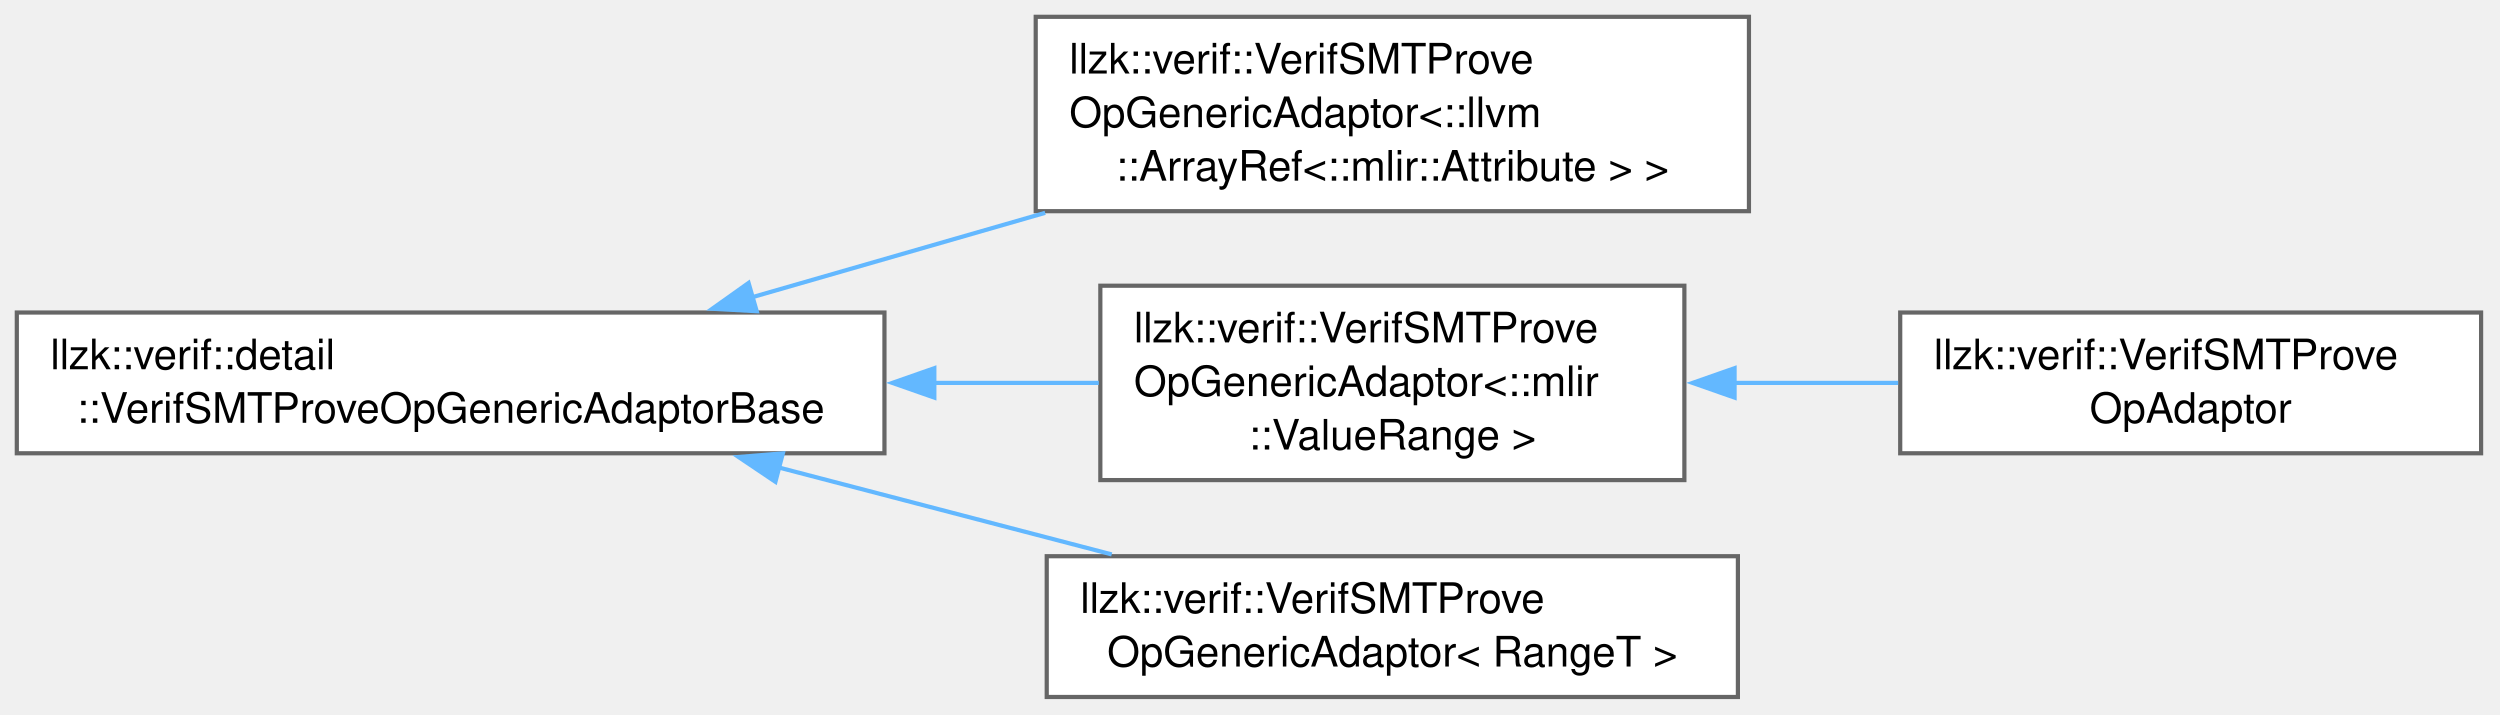
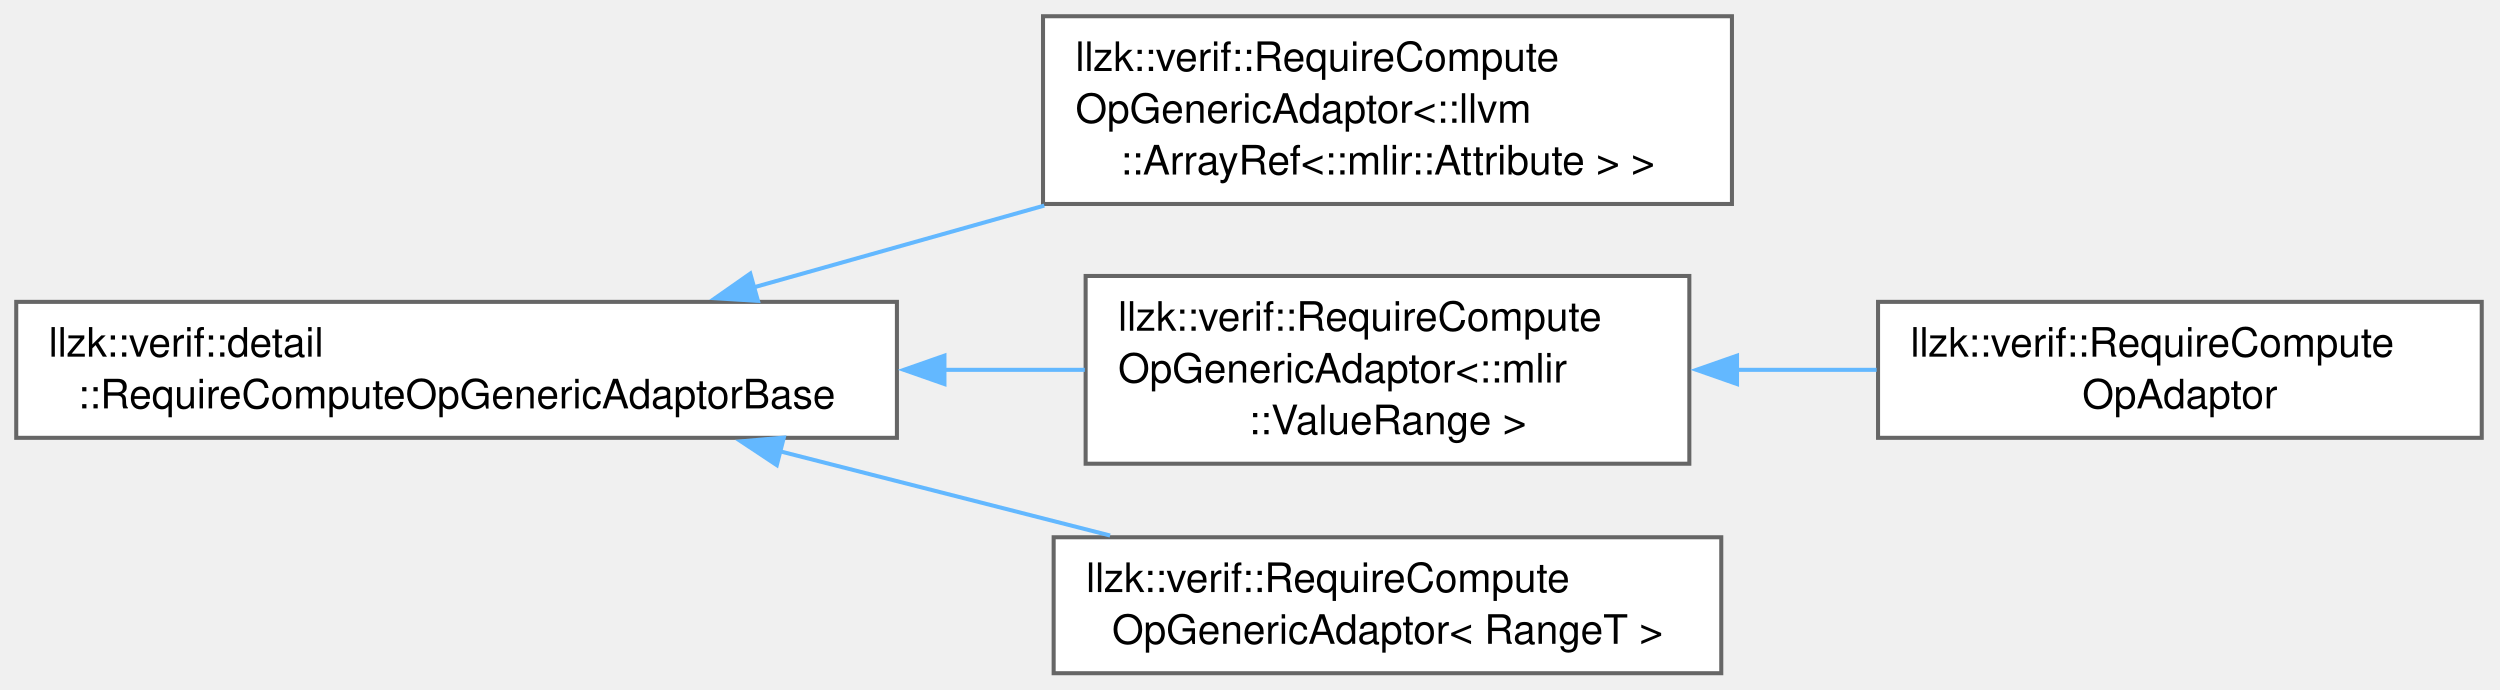
- <svg xmlns="http://www.w3.org/2000/svg" xmlns:xlink="http://www.w3.org/1999/xlink" width="595pt" height="170pt" viewBox="0.00 0.00 595.00 170.00">
+ <svg xmlns="http://www.w3.org/2000/svg" xmlns:xlink="http://www.w3.org/1999/xlink" width="616pt" height="170pt" viewBox="0.00 0.00 616.00 170.00">
  <g id="graph0" class="graph" transform="scale(1 1) rotate(0) translate(4 165.88)">
    <g id="Node000000" class="node">
      <g id="a_Node000000">
-         <a xlink:href="classllzk_1_1verif_1_1detail_1_1VerifSMTProveOpGenericAdaptorBase.html" target="_top" xlink:title=" ">
-           <polygon fill="white" stroke="#666666" points="206.5,-91.5 0,-91.5 0,-58 206.5,-58 206.5,-91.5" />
+         <a xlink:href="classllzk_1_1verif_1_1detail_1_1RequireComputeOpGenericAdaptorBase.html" target="_top" xlink:title=" ">
+           <polygon fill="white" stroke="#666666" points="217,-91.5 0,-91.5 0,-58 217,-58 217,-91.5" />
          <text xml:space="preserve" text-anchor="start" x="8" y="-78" font-family="Helvetica,sans-Serif" font-size="10.00">llzk::verif::detail</text>
-           <text xml:space="preserve" text-anchor="middle" x="103.25" y="-65.25" font-family="Helvetica,sans-Serif" font-size="10.00">::VerifSMTProveOpGenericAdaptorBase</text>
+           <text xml:space="preserve" text-anchor="middle" x="108.5" y="-65.25" font-family="Helvetica,sans-Serif" font-size="10.00">::RequireComputeOpGenericAdaptorBase</text>
        </a>
      </g>
    </g>
    <g id="Node000001" class="node">
      <g id="a_Node000001">
-         <a xlink:href="classllzk_1_1verif_1_1VerifSMTProveOpGenericAdaptor.html" target="_top" xlink:title=" ">
-           <polygon fill="white" stroke="#666666" points="412.25,-161.88 242.5,-161.88 242.5,-115.62 412.25,-115.62 412.25,-161.88" />
-           <text xml:space="preserve" text-anchor="start" x="250.5" y="-148.38" font-family="Helvetica,sans-Serif" font-size="10.00">llzk::verif::VerifSMTProve</text>
-           <text xml:space="preserve" text-anchor="start" x="250.5" y="-135.62" font-family="Helvetica,sans-Serif" font-size="10.00">OpGenericAdaptor&lt;::llvm</text>
-           <text xml:space="preserve" text-anchor="middle" x="327.38" y="-122.88" font-family="Helvetica,sans-Serif" font-size="10.00">::ArrayRef&lt;::mlir::Attribute &gt; &gt;</text>
+         <a xlink:href="classllzk_1_1verif_1_1RequireComputeOpGenericAdaptor.html" target="_top" xlink:title=" ">
+           <polygon fill="white" stroke="#666666" points="422.75,-161.88 253,-161.88 253,-115.62 422.75,-115.62 422.75,-161.88" />
+           <text xml:space="preserve" text-anchor="start" x="261" y="-148.38" font-family="Helvetica,sans-Serif" font-size="10.00">llzk::verif::RequireCompute</text>
+           <text xml:space="preserve" text-anchor="start" x="261" y="-135.62" font-family="Helvetica,sans-Serif" font-size="10.00">OpGenericAdaptor&lt;::llvm</text>
+           <text xml:space="preserve" text-anchor="middle" x="337.88" y="-122.88" font-family="Helvetica,sans-Serif" font-size="10.00">::ArrayRef&lt;::mlir::Attribute &gt; &gt;</text>
        </a>
      </g>
    </g>
-     <g id="edge480_Node000000_Node000001" class="edge">
-       <g id="a_edge480_Node000000_Node000001">
+     <g id="edge456_Node000000_Node000001" class="edge">
+       <g id="a_edge456_Node000000_Node000001">
        <a xlink:title=" ">
-           <path fill="none" stroke="#63b8ff" d="M175.07,-95.16C197.25,-101.54 221.89,-108.65 244.75,-115.23" />
-           <polygon fill="#63b8ff" stroke="#63b8ff" points="176.1,-91.81 165.52,-92.4 174.16,-98.54 176.1,-91.81" />
+           <path fill="none" stroke="#63b8ff" d="M181.69,-95.07C204.46,-101.48 229.82,-108.62 253.32,-115.23" />
+           <polygon fill="#63b8ff" stroke="#63b8ff" points="182.76,-91.74 172.19,-92.4 180.87,-98.47 182.76,-91.74" />
        </a>
      </g>
    </g>
    <g id="Node000002" class="node">
      <g id="a_Node000002">
-         <a xlink:href="classllzk_1_1verif_1_1VerifSMTProveOpGenericAdaptor.html" target="_top" xlink:title=" ">
-           <polygon fill="white" stroke="#666666" points="396.88,-97.88 257.88,-97.88 257.88,-51.62 396.88,-51.62 396.88,-97.88" />
-           <text xml:space="preserve" text-anchor="start" x="265.88" y="-84.38" font-family="Helvetica,sans-Serif" font-size="10.00">llzk::verif::VerifSMTProve</text>
-           <text xml:space="preserve" text-anchor="start" x="265.88" y="-71.62" font-family="Helvetica,sans-Serif" font-size="10.00">OpGenericAdaptor&lt;::mlir</text>
-           <text xml:space="preserve" text-anchor="middle" x="327.38" y="-58.88" font-family="Helvetica,sans-Serif" font-size="10.00">::ValueRange &gt;</text>
+         <a xlink:href="classllzk_1_1verif_1_1RequireComputeOpGenericAdaptor.html" target="_top" xlink:title=" ">
+           <polygon fill="white" stroke="#666666" points="412.25,-97.88 263.5,-97.88 263.5,-51.62 412.25,-51.62 412.25,-97.88" />
+           <text xml:space="preserve" text-anchor="start" x="271.5" y="-84.38" font-family="Helvetica,sans-Serif" font-size="10.00">llzk::verif::RequireCompute</text>
+           <text xml:space="preserve" text-anchor="start" x="271.5" y="-71.62" font-family="Helvetica,sans-Serif" font-size="10.00">OpGenericAdaptor&lt;::mlir</text>
+           <text xml:space="preserve" text-anchor="middle" x="337.88" y="-58.88" font-family="Helvetica,sans-Serif" font-size="10.00">::ValueRange &gt;</text>
        </a>
      </g>
    </g>
-     <g id="edge481_Node000000_Node000002" class="edge">
-       <g id="a_edge481_Node000000_Node000002">
+     <g id="edge457_Node000000_Node000002" class="edge">
+       <g id="a_edge457_Node000000_Node000002">
        <a xlink:title=" ">
-           <path fill="none" stroke="#63b8ff" d="M218.15,-74.75C231.59,-74.75 244.97,-74.75 257.51,-74.75" />
-           <polygon fill="#63b8ff" stroke="#63b8ff" points="218.37,-71.25 208.37,-74.75 218.37,-78.25 218.37,-71.25" />
+           <path fill="none" stroke="#63b8ff" d="M228.55,-74.75C240.38,-74.75 252.13,-74.75 263.3,-74.75" />
+           <polygon fill="#63b8ff" stroke="#63b8ff" points="228.71,-71.25 218.71,-74.75 228.71,-78.25 228.71,-71.25" />
        </a>
      </g>
    </g>
    <g id="Node000004" class="node">
      <g id="a_Node000004">
-         <a xlink:href="classllzk_1_1verif_1_1VerifSMTProveOpGenericAdaptor.html" target="_top" xlink:title=" ">
-           <polygon fill="white" stroke="#666666" points="409.62,-33.5 245.12,-33.5 245.12,0 409.62,0 409.62,-33.5" />
-           <text xml:space="preserve" text-anchor="start" x="253.12" y="-20" font-family="Helvetica,sans-Serif" font-size="10.00">llzk::verif::VerifSMTProve</text>
-           <text xml:space="preserve" text-anchor="middle" x="327.38" y="-7.25" font-family="Helvetica,sans-Serif" font-size="10.00">OpGenericAdaptor&lt; RangeT &gt;</text>
+         <a xlink:href="classllzk_1_1verif_1_1RequireComputeOpGenericAdaptor.html" target="_top" xlink:title=" ">
+           <polygon fill="white" stroke="#666666" points="420.12,-33.5 255.62,-33.5 255.62,0 420.12,0 420.12,-33.5" />
+           <text xml:space="preserve" text-anchor="start" x="263.62" y="-20" font-family="Helvetica,sans-Serif" font-size="10.00">llzk::verif::RequireCompute</text>
+           <text xml:space="preserve" text-anchor="middle" x="337.88" y="-7.25" font-family="Helvetica,sans-Serif" font-size="10.00">OpGenericAdaptor&lt; RangeT &gt;</text>
        </a>
      </g>
    </g>
-     <g id="edge483_Node000000_Node000004" class="edge">
-       <g id="a_edge483_Node000000_Node000004">
+     <g id="edge459_Node000000_Node000004" class="edge">
+       <g id="a_edge459_Node000000_Node000004">
        <a xlink:title=" ">
-           <path fill="none" stroke="#63b8ff" d="M181.19,-54.66C207.06,-47.91 235.66,-40.44 260.59,-33.93" />
-           <polygon fill="#63b8ff" stroke="#63b8ff" points="180.55,-51.21 171.76,-57.12 182.32,-57.98 180.55,-51.21" />
+           <path fill="none" stroke="#63b8ff" d="M187.91,-54.75C214.48,-47.97 243.9,-40.47 269.53,-33.93" />
+           <polygon fill="#63b8ff" stroke="#63b8ff" points="187.4,-51.27 178.57,-57.13 189.13,-58.05 187.4,-51.27" />
        </a>
      </g>
    </g>
    <g id="Node000003" class="node">
      <g id="a_Node000003">
-         <a xlink:href="classllzk_1_1verif_1_1VerifSMTProveOpAdaptor.html" target="_top" xlink:title=" ">
-           <polygon fill="white" stroke="#666666" points="586.5,-91.5 448.25,-91.5 448.25,-58 586.5,-58 586.5,-91.5" />
-           <text xml:space="preserve" text-anchor="start" x="456.25" y="-78" font-family="Helvetica,sans-Serif" font-size="10.00">llzk::verif::VerifSMTProve</text>
-           <text xml:space="preserve" text-anchor="middle" x="517.38" y="-65.25" font-family="Helvetica,sans-Serif" font-size="10.00">OpAdaptor</text>
+         <a xlink:href="classllzk_1_1verif_1_1RequireComputeOpAdaptor.html" target="_top" xlink:title=" ">
+           <polygon fill="white" stroke="#666666" points="607.5,-91.5 458.75,-91.5 458.75,-58 607.5,-58 607.5,-91.5" />
+           <text xml:space="preserve" text-anchor="start" x="466.75" y="-78" font-family="Helvetica,sans-Serif" font-size="10.00">llzk::verif::RequireCompute</text>
+           <text xml:space="preserve" text-anchor="middle" x="533.12" y="-65.25" font-family="Helvetica,sans-Serif" font-size="10.00">OpAdaptor</text>
        </a>
      </g>
    </g>
-     <g id="edge482_Node000002_Node000003" class="edge">
-       <g id="a_edge482_Node000002_Node000003">
+     <g id="edge458_Node000002_Node000003" class="edge">
+       <g id="a_edge458_Node000002_Node000003">
        <a xlink:title=" ">
-           <path fill="none" stroke="#63b8ff" d="M408.64,-74.75C421.66,-74.75 435.05,-74.75 447.76,-74.75" />
-           <polygon fill="#63b8ff" stroke="#63b8ff" points="408.83,-71.25 398.83,-74.75 408.83,-78.25 408.83,-71.25" />
+           <path fill="none" stroke="#63b8ff" d="M423.89,-74.75C435.39,-74.75 447.12,-74.75 458.4,-74.75" />
+           <polygon fill="#63b8ff" stroke="#63b8ff" points="424,-71.25 414,-74.75 424,-78.25 424,-71.25" />
        </a>
      </g>
    </g>
  </g>
</svg>
